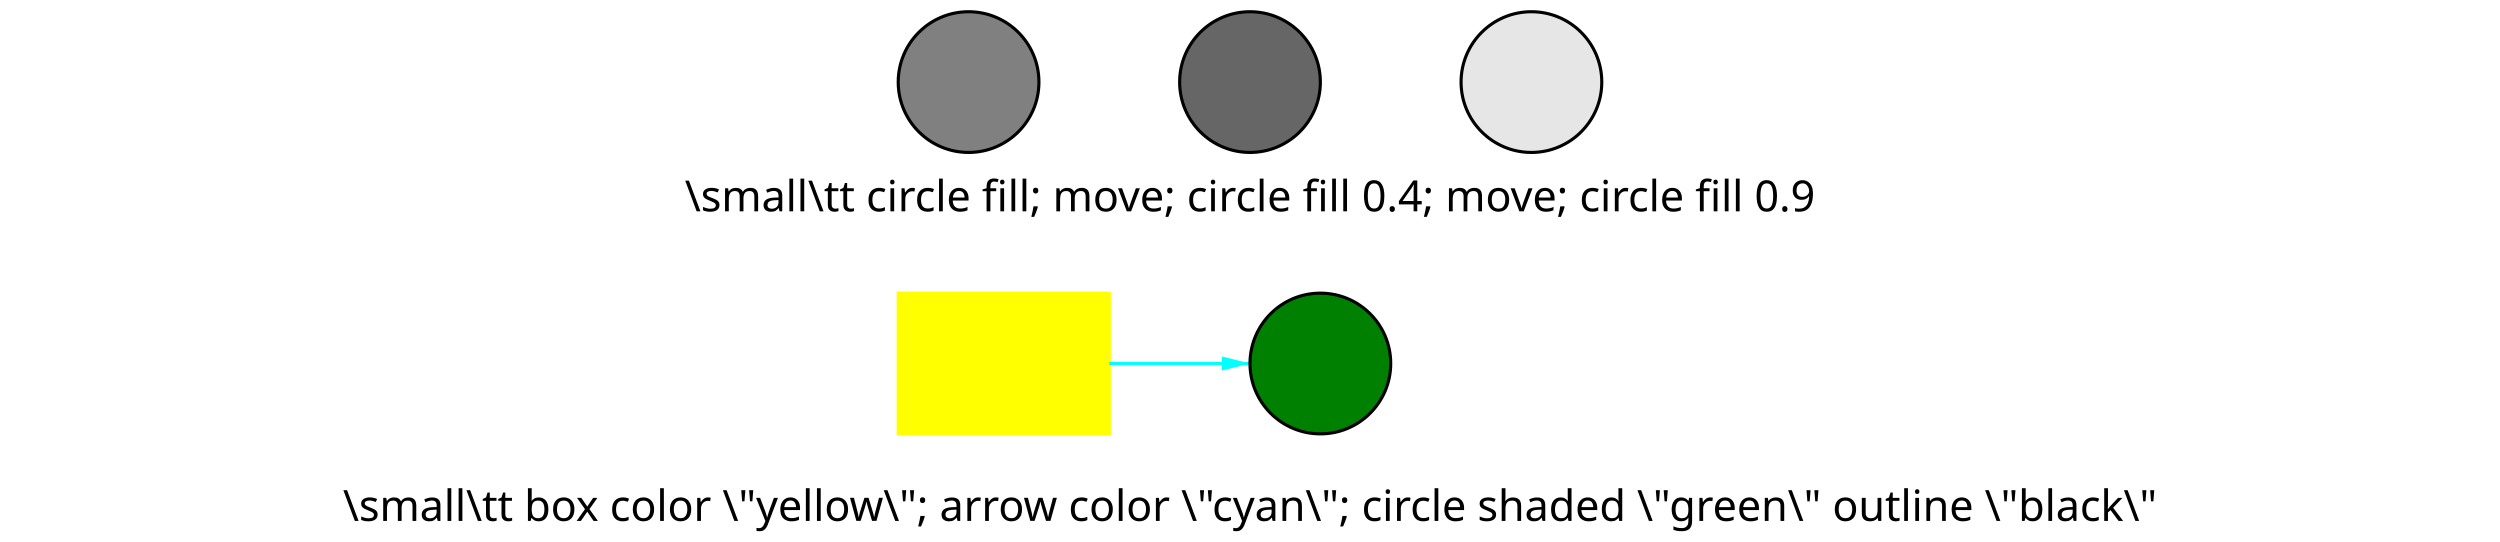
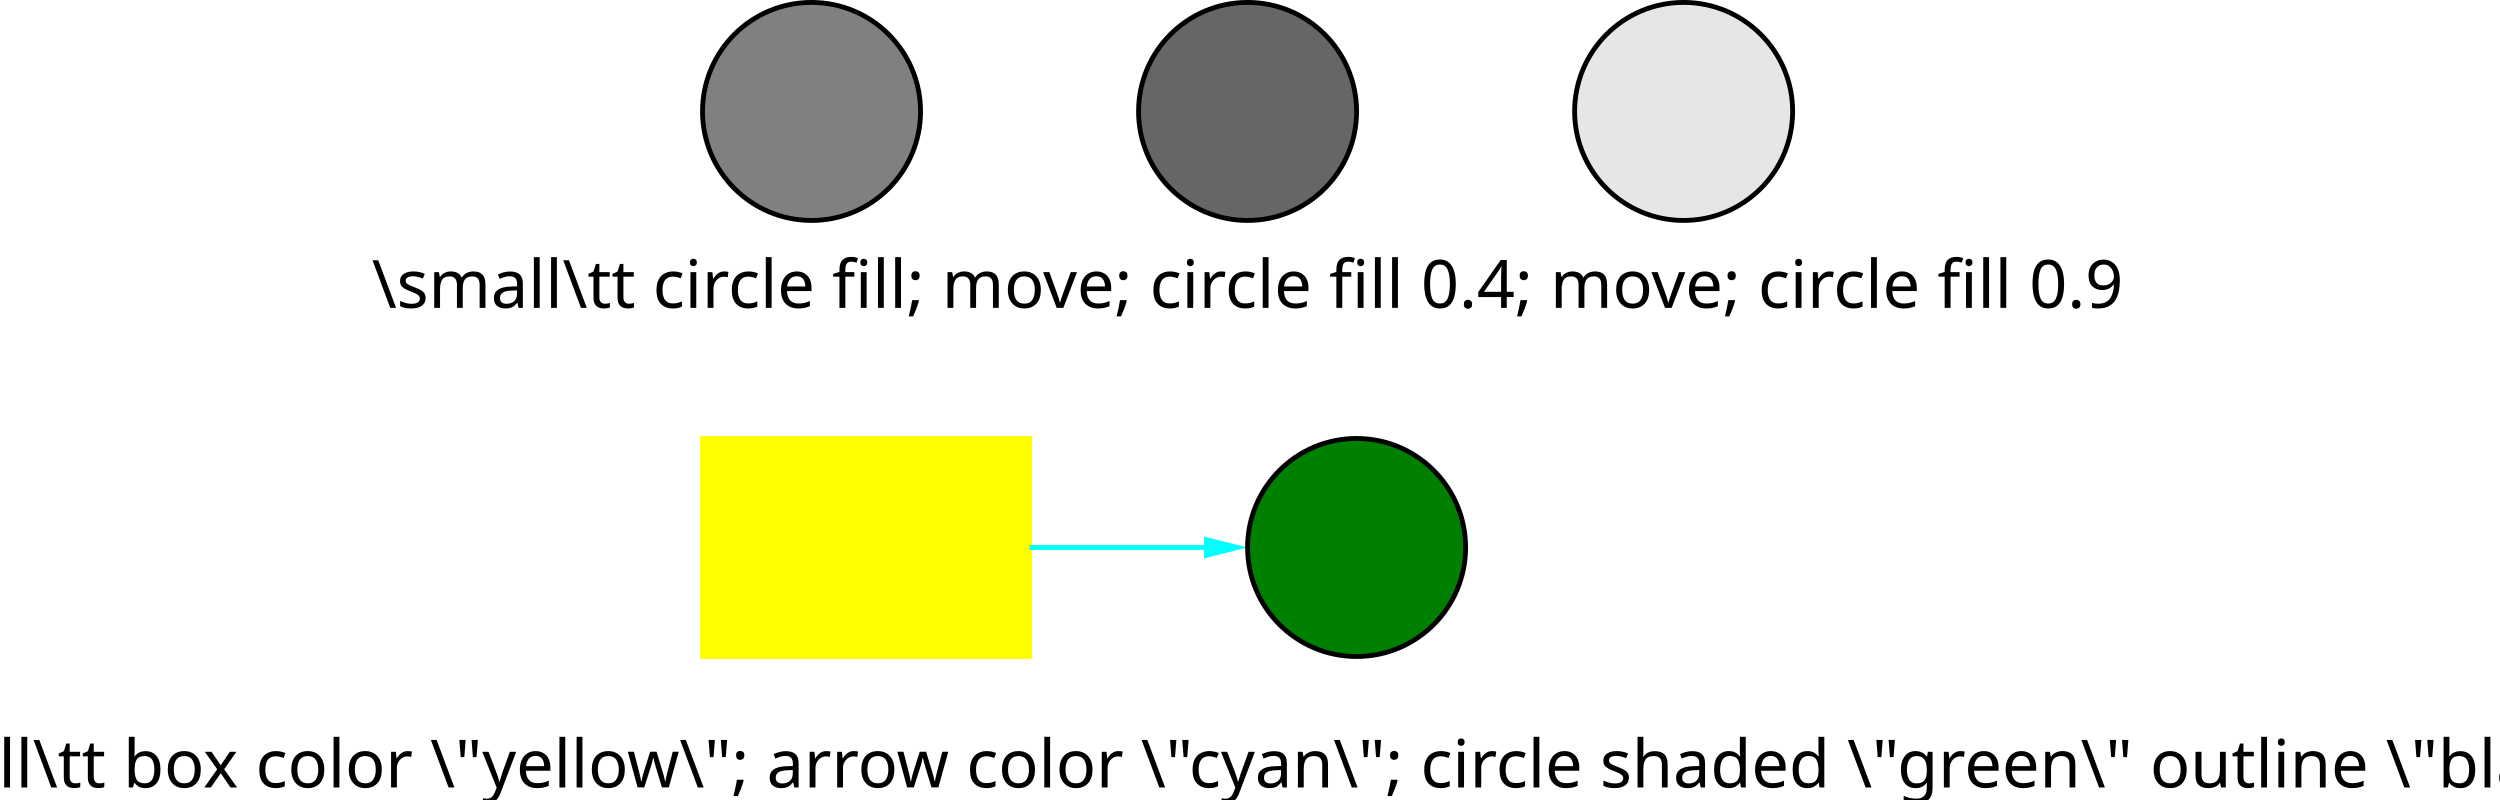
- <svg xmlns="http://www.w3.org/2000/svg" width="852.8" height="184.8" viewBox="0 0 852.8 184.8" font-family="sans-serif" font-size="14.667">
+ <svg xmlns="http://www.w3.org/2000/svg" width="550.4" height="176.04" viewBox="0 0 550.4 176.04" font-family="sans-serif" font-size="14.667" fill="none">
  <g id="s0">
-     <circle cx="330.4" cy="28" r="24" fill="rgb(128,128,128)" stroke="black" stroke-width="1.067" />
+     <circle cx="178.667" cy="24.533" r="24" fill="rgb(128,128,128)" stroke="black" stroke-width="1.067" />
  </g>
  <g id="s1">
</g>
  <g id="s2">
-     <circle cx="426.4" cy="28" r="24" fill="rgb(102,102,102)" stroke="black" stroke-width="1.067" />
+     <circle cx="274.667" cy="24.533" r="24" fill="rgb(102,102,102)" stroke="black" stroke-width="1.067" />
  </g>
  <g id="s3">
</g>
  <g id="s4">
-     <circle cx="522.4" cy="28" r="24" fill="rgb(230,230,230)" stroke="black" stroke-width="1.067" />
+     <circle cx="370.667" cy="24.533" r="24" fill="rgb(230,230,230)" stroke="black" stroke-width="1.067" />
  </g>
  <g id="s5">
-     <text x="426.4" y="66.4" text-anchor="middle" dominant-baseline="central">\small\tt circle fill; move; circle fill 0.4; move; circle fill 0.9</text>
+     <text font-size="11pt" stroke-width="0.267" fill="black" x="274.667" y="67.773" text-anchor="middle">\small\tt circle fill; move; circle fill 0.4; move; circle fill 0.9</text>
  </g>
  <g id="s6">
</g>
  <g id="s7">
-     <rect x="306.4" y="100" width="72" height="48" fill="yellow" stroke="yellow" stroke-width="1.067" />
+     <rect x="154.667" y="96.533" width="72" height="48" fill="yellow" stroke="yellow" stroke-width="1.067" />
  </g>
  <g id="s8">
-     <polyline points="378.4,124 426.4,124" fill="none" stroke="cyan" stroke-width="1.067" />
-     <polygon points="426.4,124 416.8,126.4 416.8,121.6" fill="cyan" />
+     <line x1="226.667" y1="120.533" x2="272.468" y2="120.533" stroke="cyan" stroke-width="1.067" />
+     <polygon stroke-width="0" points="265.067,118.133 274.667,120.533 265.067,122.933" fill="cyan" />
  </g>
  <g id="s9">
-     <circle cx="450.4" cy="124" r="24" fill="green" stroke="black" stroke-width="1.067" />
+     <circle cx="298.667" cy="120.533" r="24" fill="green" stroke="black" stroke-width="1.067" />
  </g>
  <g id="s10">
-     <text x="426.4" y="172" text-anchor="middle" dominant-baseline="central">\small\tt box color \"yellow\"; arrow color \"cyan\";
+     <text font-size="11pt" stroke-width="0.267" fill="black" x="274.667" y="173.373" text-anchor="middle">\small\tt box color \"yellow\"; arrow color \"cyan\";
 circle shaded \"green\" outline \"black\"</text>
  </g>
</svg>
